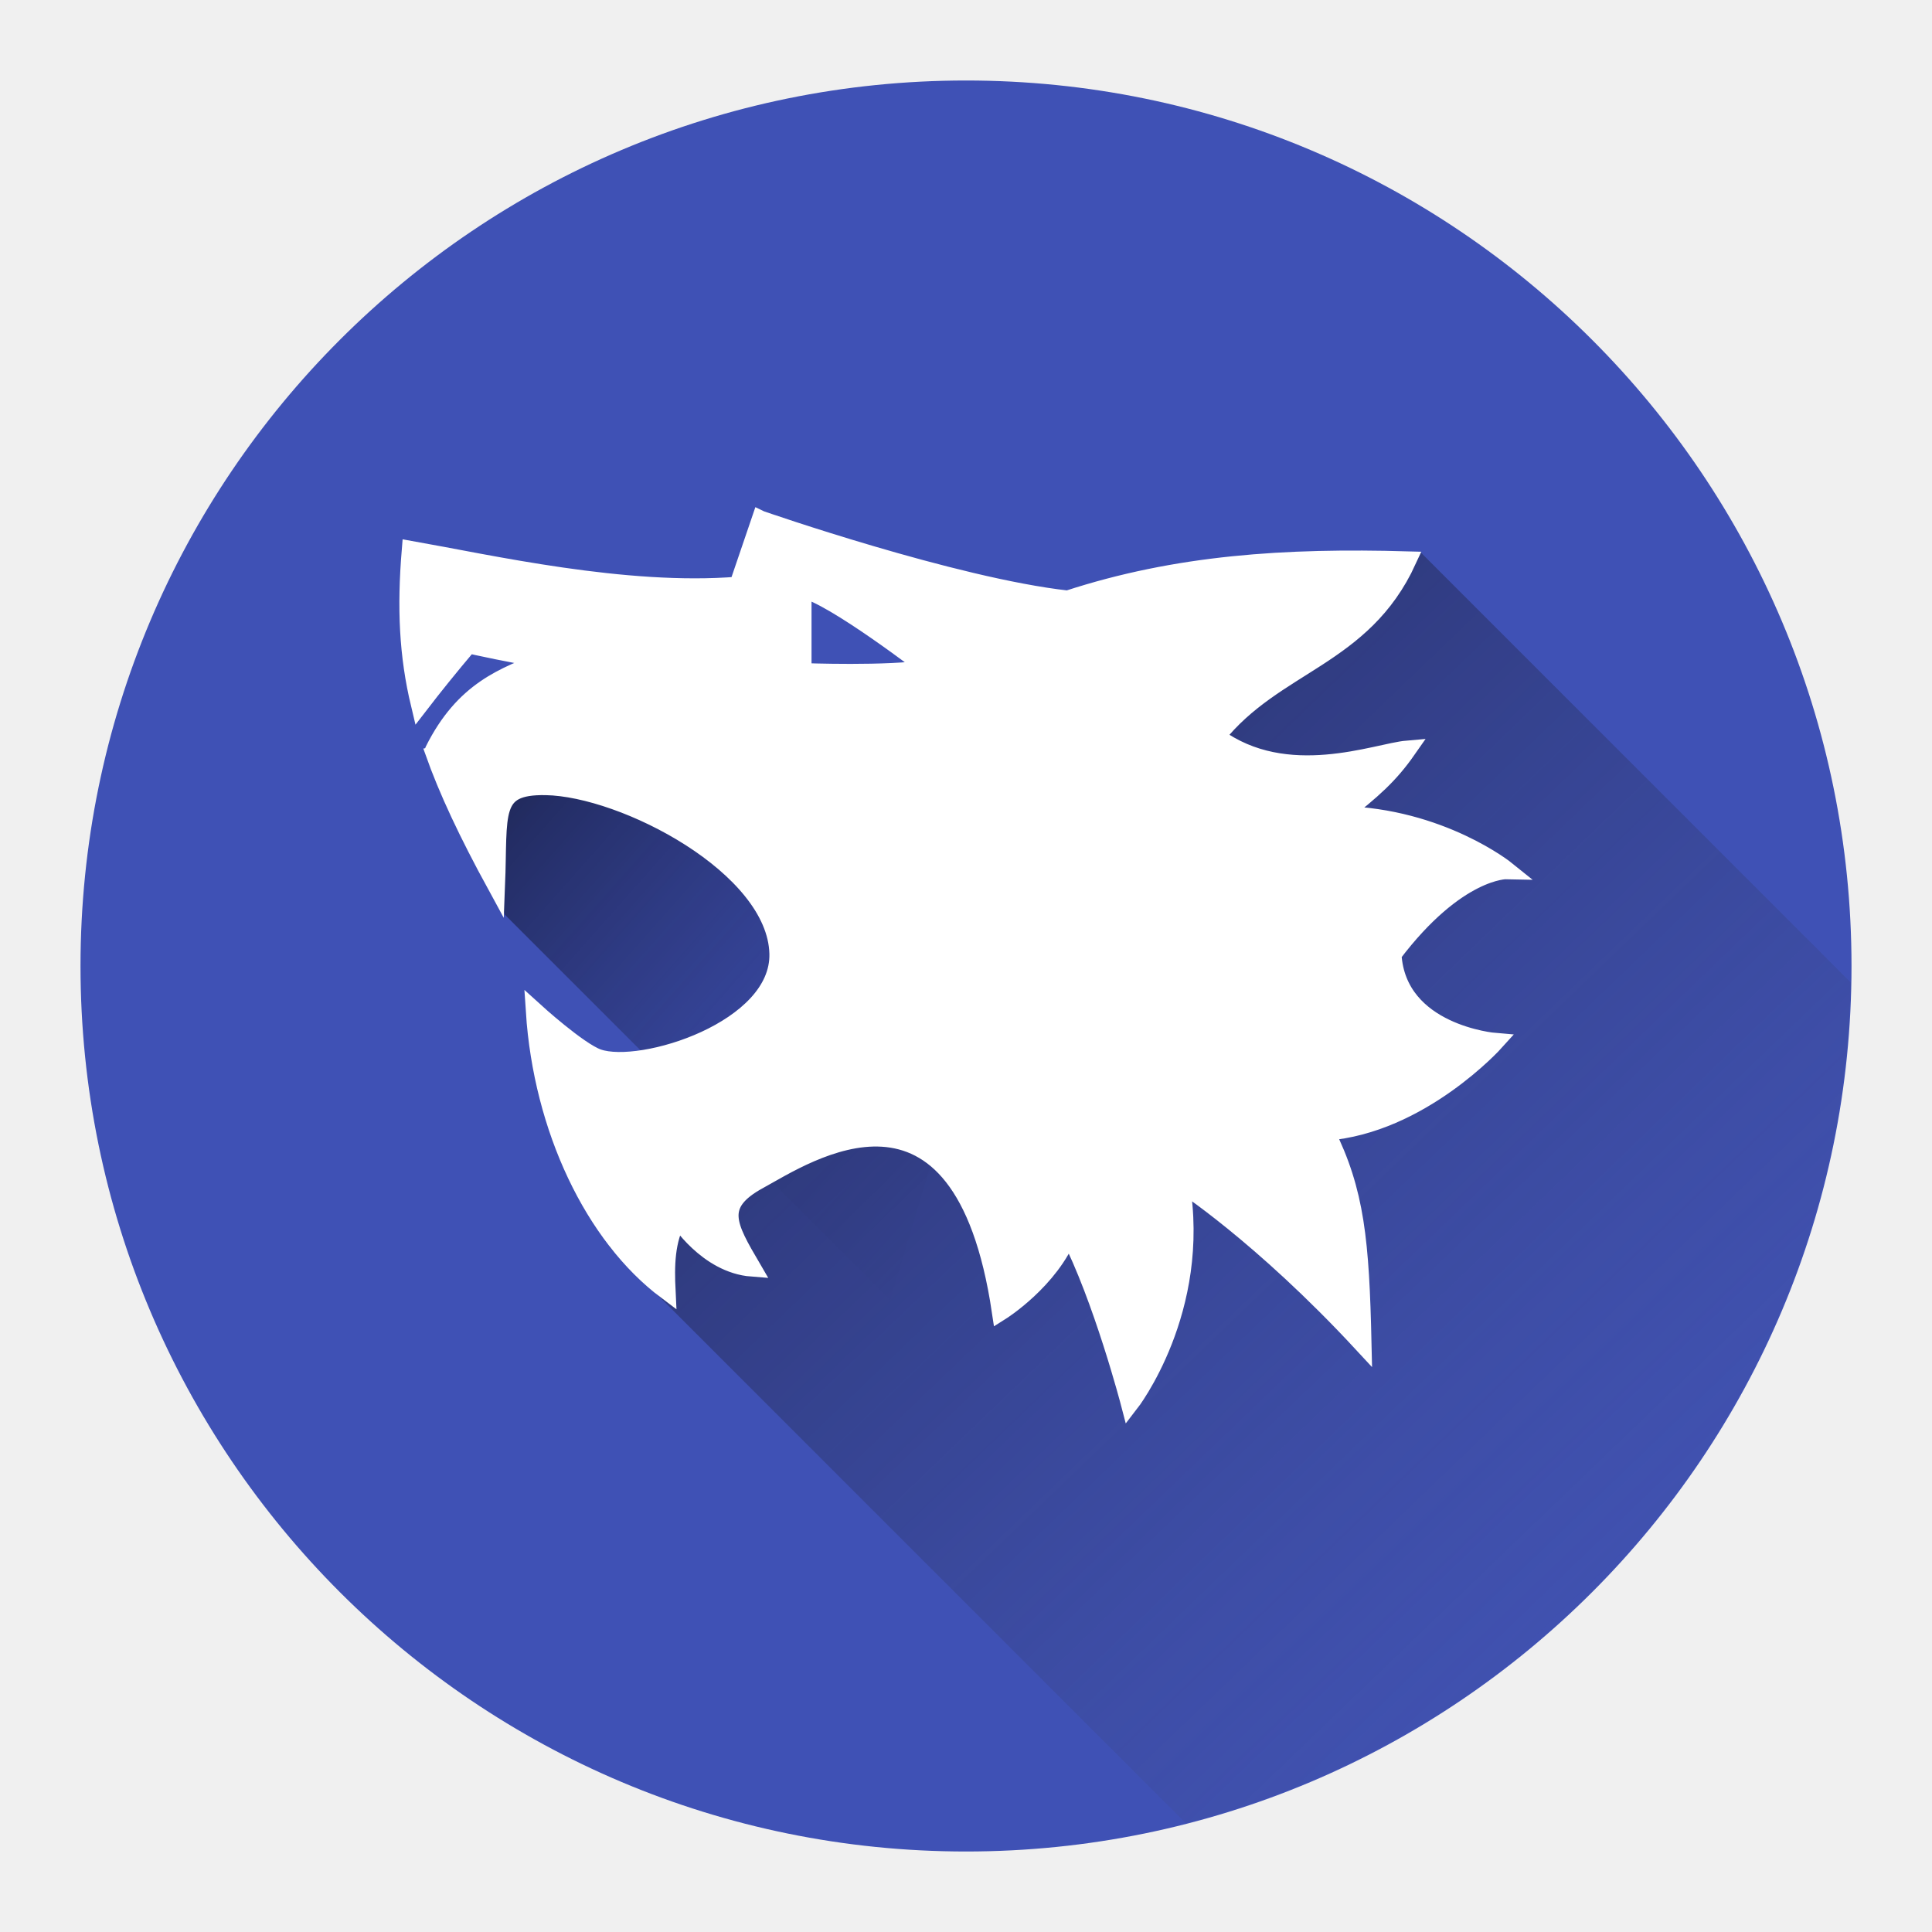
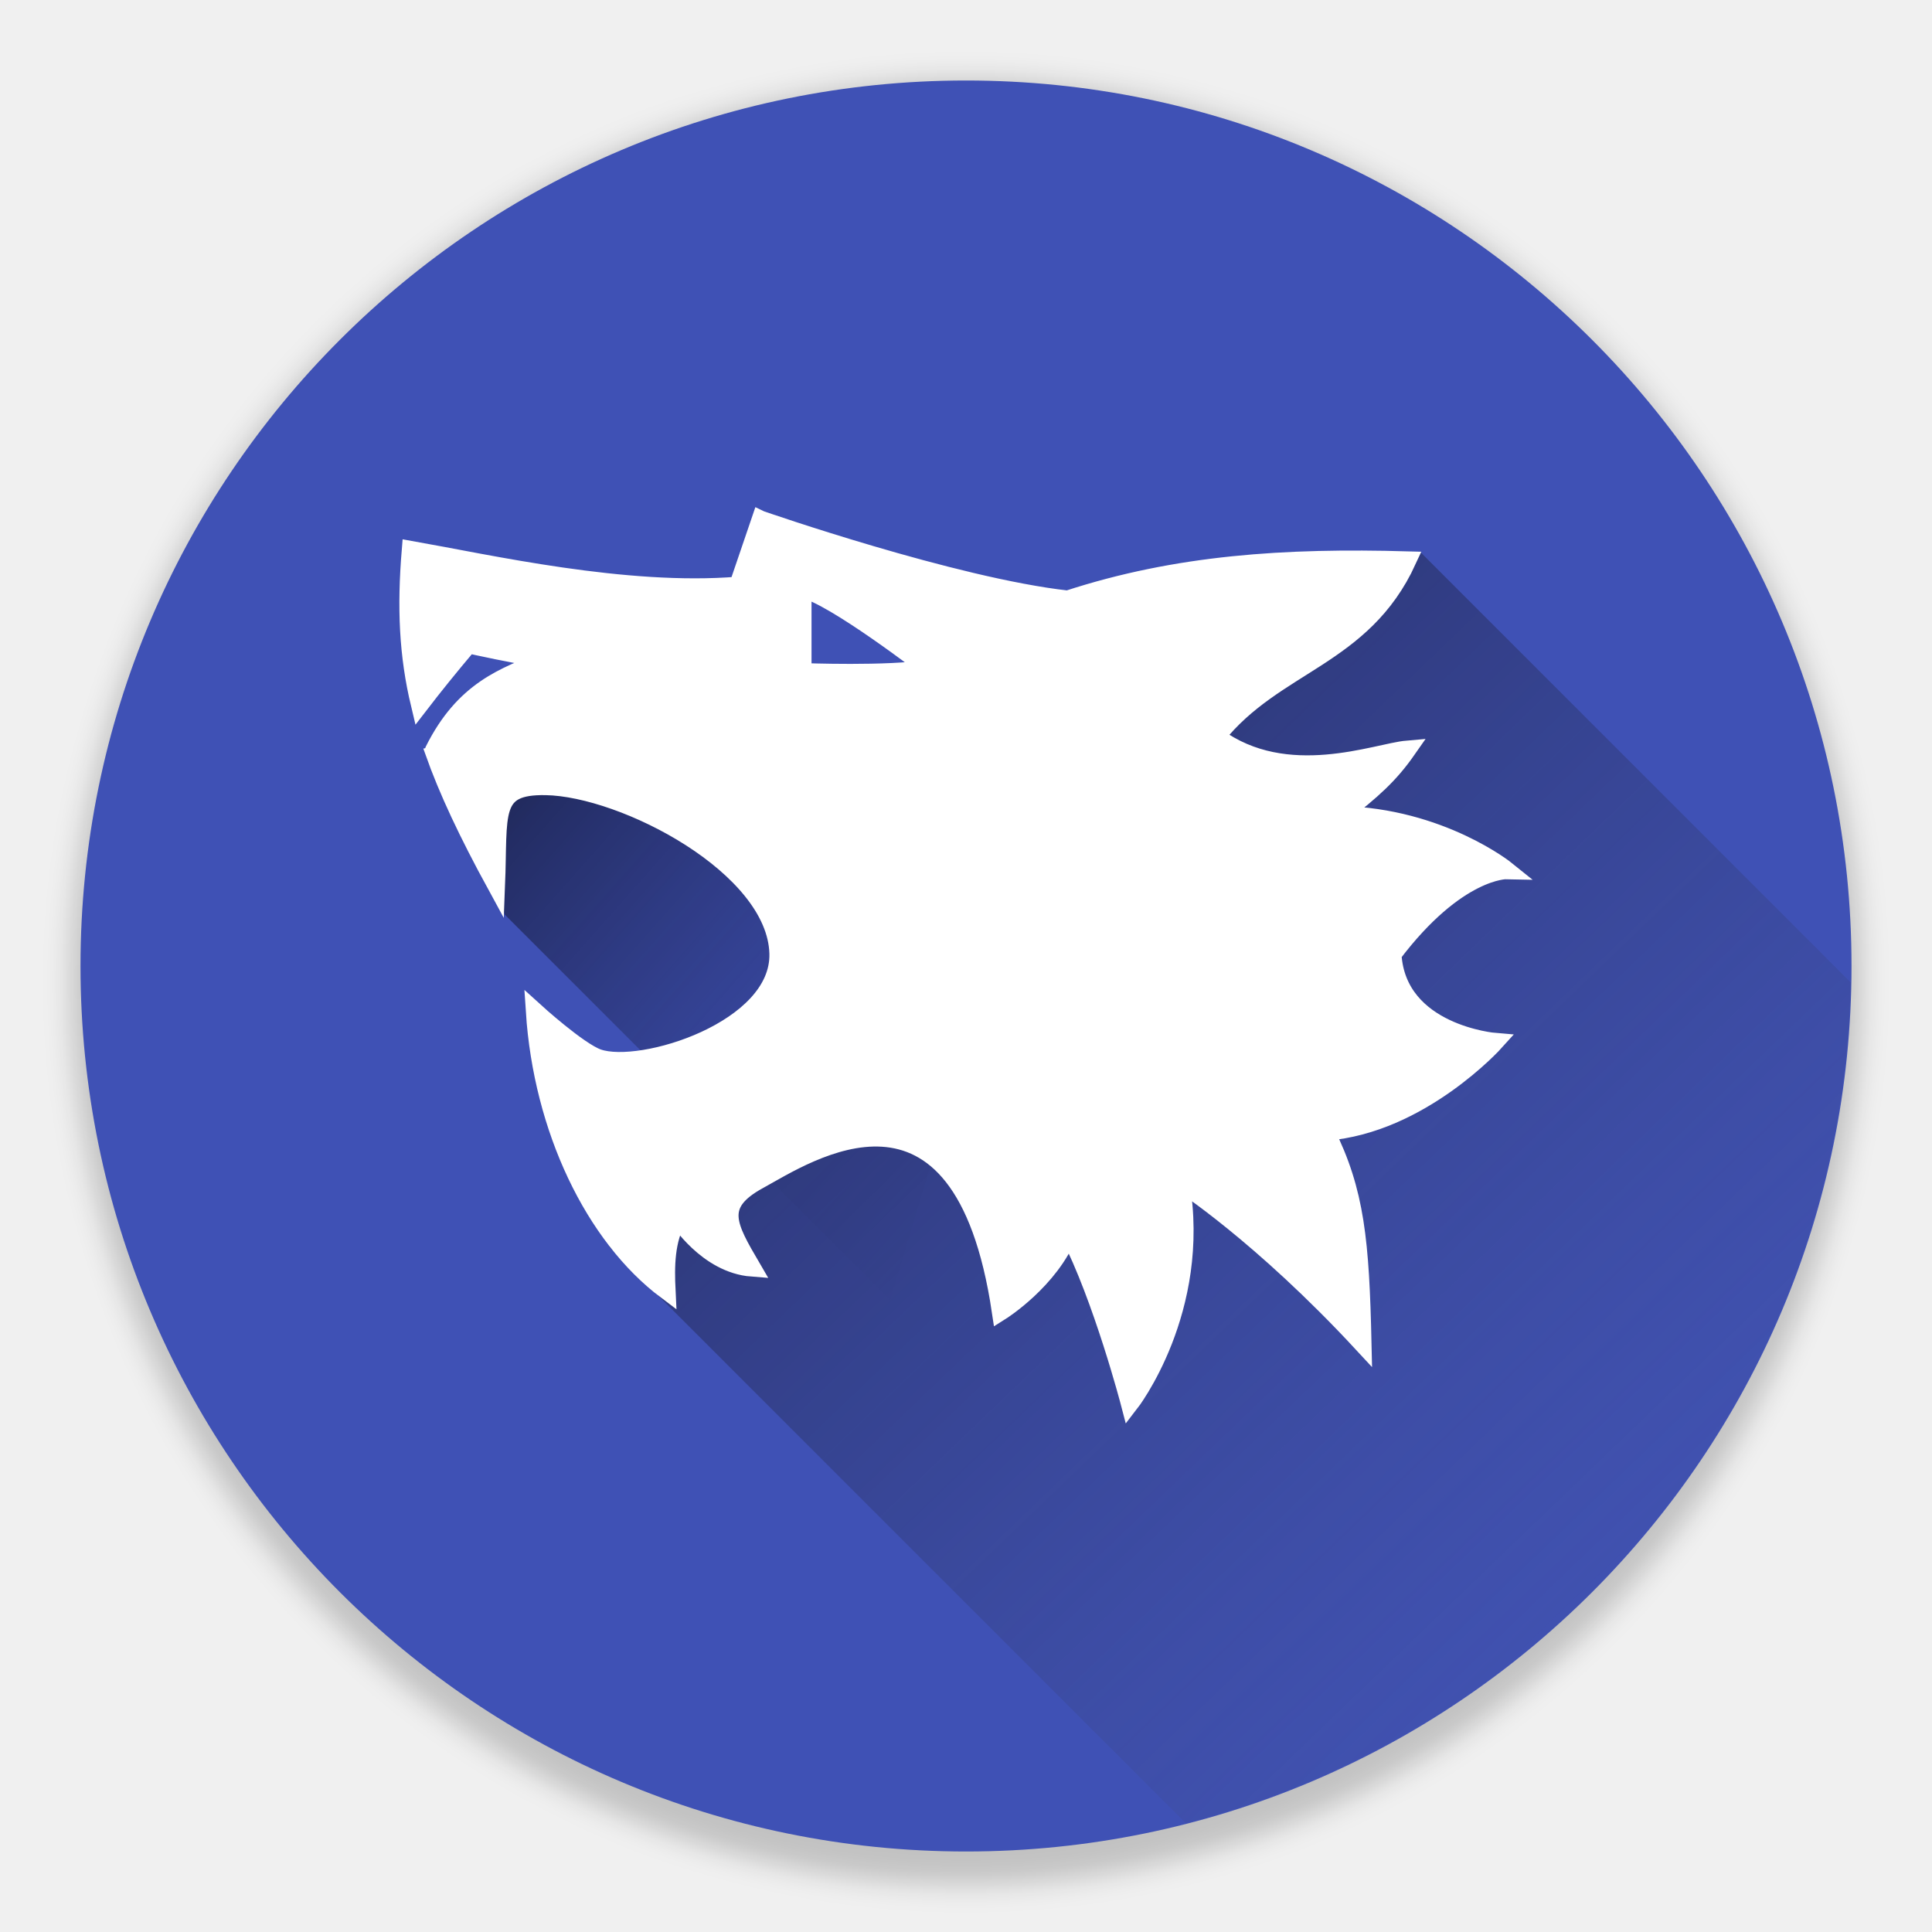
<svg xmlns="http://www.w3.org/2000/svg" xmlns:xlink="http://www.w3.org/1999/xlink" width="48" height="48" viewBox="0 0 48 48" id="svg2" version="1.1">
  <defs id="defs4">
    <linearGradient id="linearGradient5082">
      <stop id="stop5084" offset="0" style="stop-color:#1e2553;stop-opacity:1" />
      <stop id="stop5086" offset="1" style="stop-color:#4f61c2;stop-opacity:0.118" />
    </linearGradient>
    <linearGradient id="linearGradient5076">
      <stop style="stop-color:#1e2553;stop-opacity:1" offset="0" id="stop5078" />
      <stop style="stop-color:#3f51b5;stop-opacity:0.117" offset="1" id="stop5080" />
    </linearGradient>
    <linearGradient id="linearGradient5002">
      <stop id="stop5004" offset="0" style="stop-color:#313e8b;stop-opacity:1" />
      <stop id="stop5006" offset="1" style="stop-color:#3f51b5;stop-opacity:0.117" />
    </linearGradient>
    <filter style="color-interpolation-filters:sRGB" id="filter4979" x="-0.018" width="1.036" y="-0.018" height="1.036">
      <feGaussianBlur stdDeviation="0.33" id="feGaussianBlur4981" />
    </filter>
    <linearGradient xlink:href="#linearGradient5076" id="linearGradient5000" x1="-71.611" y1="1155.395" x2="-57.555" y2="1167.858" gradientUnits="userSpaceOnUse" />
    <linearGradient gradientTransform="translate(84.64186,-11.50214)" xlink:href="#linearGradient5002" id="linearGradient4992-9" x1="-69.781" y1="1152.031" x2="-37.226" y2="1186.468" gradientUnits="userSpaceOnUse" />
    <linearGradient gradientTransform="translate(84.64186,-11.50214)" xlink:href="#linearGradient5002" id="linearGradient5000-1" x1="-73.379" y1="1162.378" x2="-59.942" y2="1162.378" gradientUnits="userSpaceOnUse" />
    <filter style="color-interpolation-filters:sRGB" id="filter4979-9" x="-0.018" width="1.036" y="-0.018" height="1.036">
      <feGaussianBlur stdDeviation="0.33" id="feGaussianBlur4981-8" />
    </filter>
    <linearGradient xlink:href="#linearGradient5082" id="linearGradient5074" x1="17.963" y1="13.372" x2="49.649" y2="46.341" gradientUnits="userSpaceOnUse" />
  </defs>
  <g id="layer1" transform="translate(85.10417,-1138.135)">
-     <circle r="22" cy="1162.635" cx="-61.004" id="circle4671" style="opacity:0;fill:#000000;fill-opacity:0.195;fill-rule:evenodd;stroke:none;stroke-width:0.443;stroke-linecap:round;stroke-linejoin:round;stroke-miterlimit:4;stroke-dasharray:none;stroke-dashoffset:0;stroke-opacity:1;filter:url(#filter4979)" transform="matrix(1.01072,0,0,1.019073,0.553868,-22.27472)" />
+     <circle r="22" cy="1162.635" cx="-61.004" id="circle4671" style="opacity:1;fill:#000000;fill-opacity:0.195;fill-rule:evenodd;stroke:none;stroke-width:0.443;stroke-linecap:round;stroke-linejoin:round;stroke-miterlimit:4;stroke-dasharray:none;stroke-dashoffset:0;stroke-opacity:1;filter:url(#filter4979)" transform="matrix(1.01072,0,0,1.019073,0.553868,-22.27472)" />
    <circle style="opacity:1;fill:#3f51b5;fill-opacity:1;fill-rule:evenodd;stroke:none;stroke-width:0.443;stroke-linecap:round;stroke-linejoin:round;stroke-miterlimit:4;stroke-dasharray:none;stroke-dashoffset:0;stroke-opacity:1" id="path4663" cx="-61.104" cy="1162.135" r="22" />
-     <path style="fill:url(#linearGradient5000);fill-opacity:1.0;fill-rule:evenodd;stroke:none;stroke-width:1px;stroke-linecap:butt;stroke-linejoin:miter;stroke-opacity:1" d="m -72.567,1160.854 9.578,9.578 3.047,-10.141 -9.281,-5.969 -4.156,3.844 z" id="path4984" />
+     <path style="fill:url(#linearGradient5000);fill-opacity:1;fill-rule:evenodd;stroke:none;stroke-width:1px;stroke-linecap:butt;stroke-linejoin:miter;stroke-opacity:1;opacity:1" d="m -72.567,1160.854 9.578,9.578 3.047,-10.141 -9.281,-5.969 -4.156,3.844 z" id="path4984" />
    <path style="opacity:1;fill:url(#linearGradient5074);fill-opacity:1;fill-rule:evenodd;stroke:none;stroke-width:0.443;stroke-linecap:round;stroke-linejoin:round;stroke-miterlimit:4;stroke-dasharray:none;stroke-dashoffset:0;stroke-opacity:1" d="M 35.283 13.711 L 15.135 30.971 L 29.459 45.295 A 22 22 0 0 0 45.98 24.408 L 35.283 13.711 z " transform="translate(-85.10418,1138.135)" id="circle5062" />
-     <path style="fill:#ffffff;fill-opacity:1;fill-rule:evenodd;stroke:#ffffff;stroke-width:0.444;stroke-linecap:butt;stroke-linejoin:miter;stroke-miterlimit:4;stroke-dasharray:none;stroke-opacity:1" d="m -66.208,1151.044 -0.559,1.64 c -2.805,0.229 -6.186,-0.546 -8.133,-0.889 -0.119,1.434 -0.068,2.615 0.226,3.841 0.329,-0.427 0.721,-0.917 1.208,-1.492 0.044,0.013 1.201,0.266 1.945,0.38 -1.065,0.406 -2.059,0.765 -2.803,2.253 -0.003,0 -0.004,0.011 -0.007,0.014 0.347,0.985 0.852,2.051 1.553,3.336 0.072,-1.792 -0.147,-2.483 1.233,-2.459 1.947,0.033 5.719,1.989 5.778,4.155 0.052,1.899 -3.411,2.972 -4.483,2.596 -0.482,-0.169 -1.568,-1.156 -1.568,-1.156 0.19,2.909 1.466,5.583 3.276,6.94 -0.029,-0.601 -0.029,-1.26 0.286,-1.804 0,0 0.716,1.145 1.833,1.231 -0.601,-1.03 -0.93,-1.575 0.172,-2.175 1.153,-0.628 5.038,-3.264 6.011,3.263 0,0 1.231,-0.773 1.689,-1.946 0.83,1.603 1.517,4.236 1.517,4.236 0,0 1.804,-2.318 1.26,-5.496 0,0 2.004,1.288 4.523,4.008 -0.057,-2.548 -0.172,-3.778 -0.916,-5.267 2.359,-0.178 4.208,-2.233 4.208,-2.233 0,0 -2.433,-0.2 -2.548,-2.175 1.603,-2.118 2.834,-2.089 2.834,-2.089 0,0 -1.632,-1.318 -4.122,-1.375 0.794,-0.619 1.213,-0.992 1.655,-1.625 -0.765,0.066 -3,0.967 -4.746,-0.321 1.46,-1.832 3.635,-1.947 4.752,-4.38 -3.034,-0.086 -5.725,0.086 -8.444,0.974 -2.834,-0.315 -7.628,-1.984 -7.628,-1.984 z m 1.044,1.726 c 0.744,0.143 3.12,1.976 3.12,1.976 -0.979,0.167 -3.12,0.085 -3.12,0.085 l 0,-2.061 z" id="path4572-7" />
+     <path style="fill:#ffffff;fill-opacity:1;fill-rule:evenodd;stroke:#ffffff;stroke-width:0.444;stroke-linecap:butt;stroke-linejoin:miter;stroke-miterlimit:4;stroke-dasharray:none;stroke-opacity:1;opacity:1" d="m -66.208,1151.044 -0.559,1.64 c -2.805,0.229 -6.186,-0.546 -8.133,-0.889 -0.119,1.434 -0.068,2.615 0.226,3.841 0.329,-0.427 0.721,-0.917 1.208,-1.492 0.044,0.013 1.201,0.266 1.945,0.38 -1.065,0.406 -2.059,0.765 -2.803,2.253 -0.003,0 -0.004,0.011 -0.007,0.014 0.347,0.985 0.852,2.051 1.553,3.336 0.072,-1.792 -0.147,-2.483 1.233,-2.459 1.947,0.033 5.719,1.989 5.778,4.155 0.052,1.899 -3.411,2.972 -4.483,2.596 -0.482,-0.169 -1.568,-1.156 -1.568,-1.156 0.19,2.909 1.466,5.583 3.276,6.94 -0.029,-0.601 -0.029,-1.26 0.286,-1.804 0,0 0.716,1.145 1.833,1.231 -0.601,-1.03 -0.93,-1.575 0.172,-2.175 1.153,-0.628 5.038,-3.264 6.011,3.263 0,0 1.231,-0.773 1.689,-1.946 0.83,1.603 1.517,4.236 1.517,4.236 0,0 1.804,-2.318 1.26,-5.496 0,0 2.004,1.288 4.523,4.008 -0.057,-2.548 -0.172,-3.778 -0.916,-5.267 2.359,-0.178 4.208,-2.233 4.208,-2.233 0,0 -2.433,-0.2 -2.548,-2.175 1.603,-2.118 2.834,-2.089 2.834,-2.089 0,0 -1.632,-1.318 -4.122,-1.375 0.794,-0.619 1.213,-0.992 1.655,-1.625 -0.765,0.066 -3,0.967 -4.746,-0.321 1.46,-1.832 3.635,-1.947 4.752,-4.38 -3.034,-0.086 -5.725,0.086 -8.444,0.974 -2.834,-0.315 -7.628,-1.984 -7.628,-1.984 z m 1.044,1.726 c 0.744,0.143 3.12,1.976 3.12,1.976 -0.979,0.167 -3.12,0.085 -3.12,0.085 l 0,-2.061 z" id="path4572-7" />
    <circle r="22" cy="1162.635" cx="-61.004" id="circle4671-9" style="opacity:0;fill:#000000;fill-opacity:0.195;fill-rule:evenodd;stroke:none;stroke-width:0.443;stroke-linecap:round;stroke-linejoin:round;stroke-miterlimit:4;stroke-dasharray:none;stroke-dashoffset:0;stroke-opacity:1;filter:url(#filter4979-9)" transform="matrix(1.01072,0,0,1.019073,85.19573,-33.77684)" />
    <circle style="opacity:1;fill:#3f51b5;fill-opacity:1;fill-rule:evenodd;stroke:none;stroke-width:0.443;stroke-linecap:round;stroke-linejoin:round;stroke-miterlimit:4;stroke-dasharray:none;stroke-dashoffset:0;stroke-opacity:1" id="path4663-5" cx="23.538" cy="1150.633" r="22" />
    <path style="fill:url(#linearGradient5000-1);fill-opacity:1;fill-rule:evenodd;stroke:none;stroke-width:1px;stroke-linecap:butt;stroke-linejoin:miter;stroke-opacity:1" d="m 12.075,1149.352 9.578,9.578 3.047,-10.141 -9.281,-5.969 -4.156,3.844 z" id="path4984-9" />
    <path style="fill:url(#linearGradient4992-9);fill-opacity:1;fill-rule:evenodd;stroke:none;stroke-width:1px;stroke-linecap:butt;stroke-linejoin:miter;stroke-opacity:1" d="m 14.673,1157.604 20.359,20.359 23.258,-14.152 -23.469,-23.469 z" id="path4982-3" />
    <path style="fill:#ffffff;fill-opacity:1;fill-rule:evenodd;stroke:#ffffff;stroke-width:0.444;stroke-linecap:butt;stroke-linejoin:miter;stroke-miterlimit:4;stroke-dasharray:none;stroke-opacity:1" d="m 18.434,1139.542 -0.559,1.64 c -2.805,0.229 -6.186,-0.546 -8.133,-0.889 -0.119,1.434 -0.068,2.615 0.226,3.841 0.329,-0.427 0.721,-0.917 1.208,-1.492 0.044,0.013 1.201,0.266 1.945,0.38 -1.065,0.406 -2.059,0.765 -2.803,2.253 -0.003,0 -0.004,0.011 -0.007,0.014 0.347,0.985 0.852,2.051 1.553,3.336 0.072,-1.792 -0.147,-2.483 1.233,-2.459 1.947,0.033 5.719,1.989 5.778,4.155 0.052,1.899 -3.411,2.972 -4.483,2.596 -0.482,-0.169 -1.568,-1.156 -1.568,-1.156 0.19,2.909 1.466,5.583 3.276,6.94 -0.029,-0.601 -0.029,-1.26 0.286,-1.804 0,0 0.716,1.145 1.833,1.231 -0.601,-1.03 -0.93,-1.575 0.172,-2.175 1.153,-0.628 5.038,-3.264 6.011,3.263 0,0 1.231,-0.773 1.689,-1.946 0.83,1.603 1.517,4.236 1.517,4.236 0,0 1.804,-2.318 1.26,-5.496 0,0 2.004,1.288 4.523,4.008 -0.057,-2.548 -0.172,-3.778 -0.916,-5.267 2.359,-0.178 4.208,-2.233 4.208,-2.233 0,0 -2.433,-0.2 -2.548,-2.175 1.603,-2.118 2.834,-2.089 2.834,-2.089 0,0 -1.632,-1.318 -4.122,-1.375 0.794,-0.619 1.213,-0.992 1.655,-1.625 -0.765,0.066 -3,0.967 -4.746,-0.321 1.46,-1.832 3.635,-1.947 4.752,-4.38 -3.034,-0.086 -5.725,0.086 -8.444,0.974 -2.834,-0.315 -7.628,-1.984 -7.628,-1.984 z m 1.044,1.726 c 0.744,0.143 3.12,1.976 3.12,1.976 -0.979,0.167 -3.12,0.085 -3.12,0.085 l 0,-2.061 z" id="path4572-7-0" />
  </g>
</svg>
